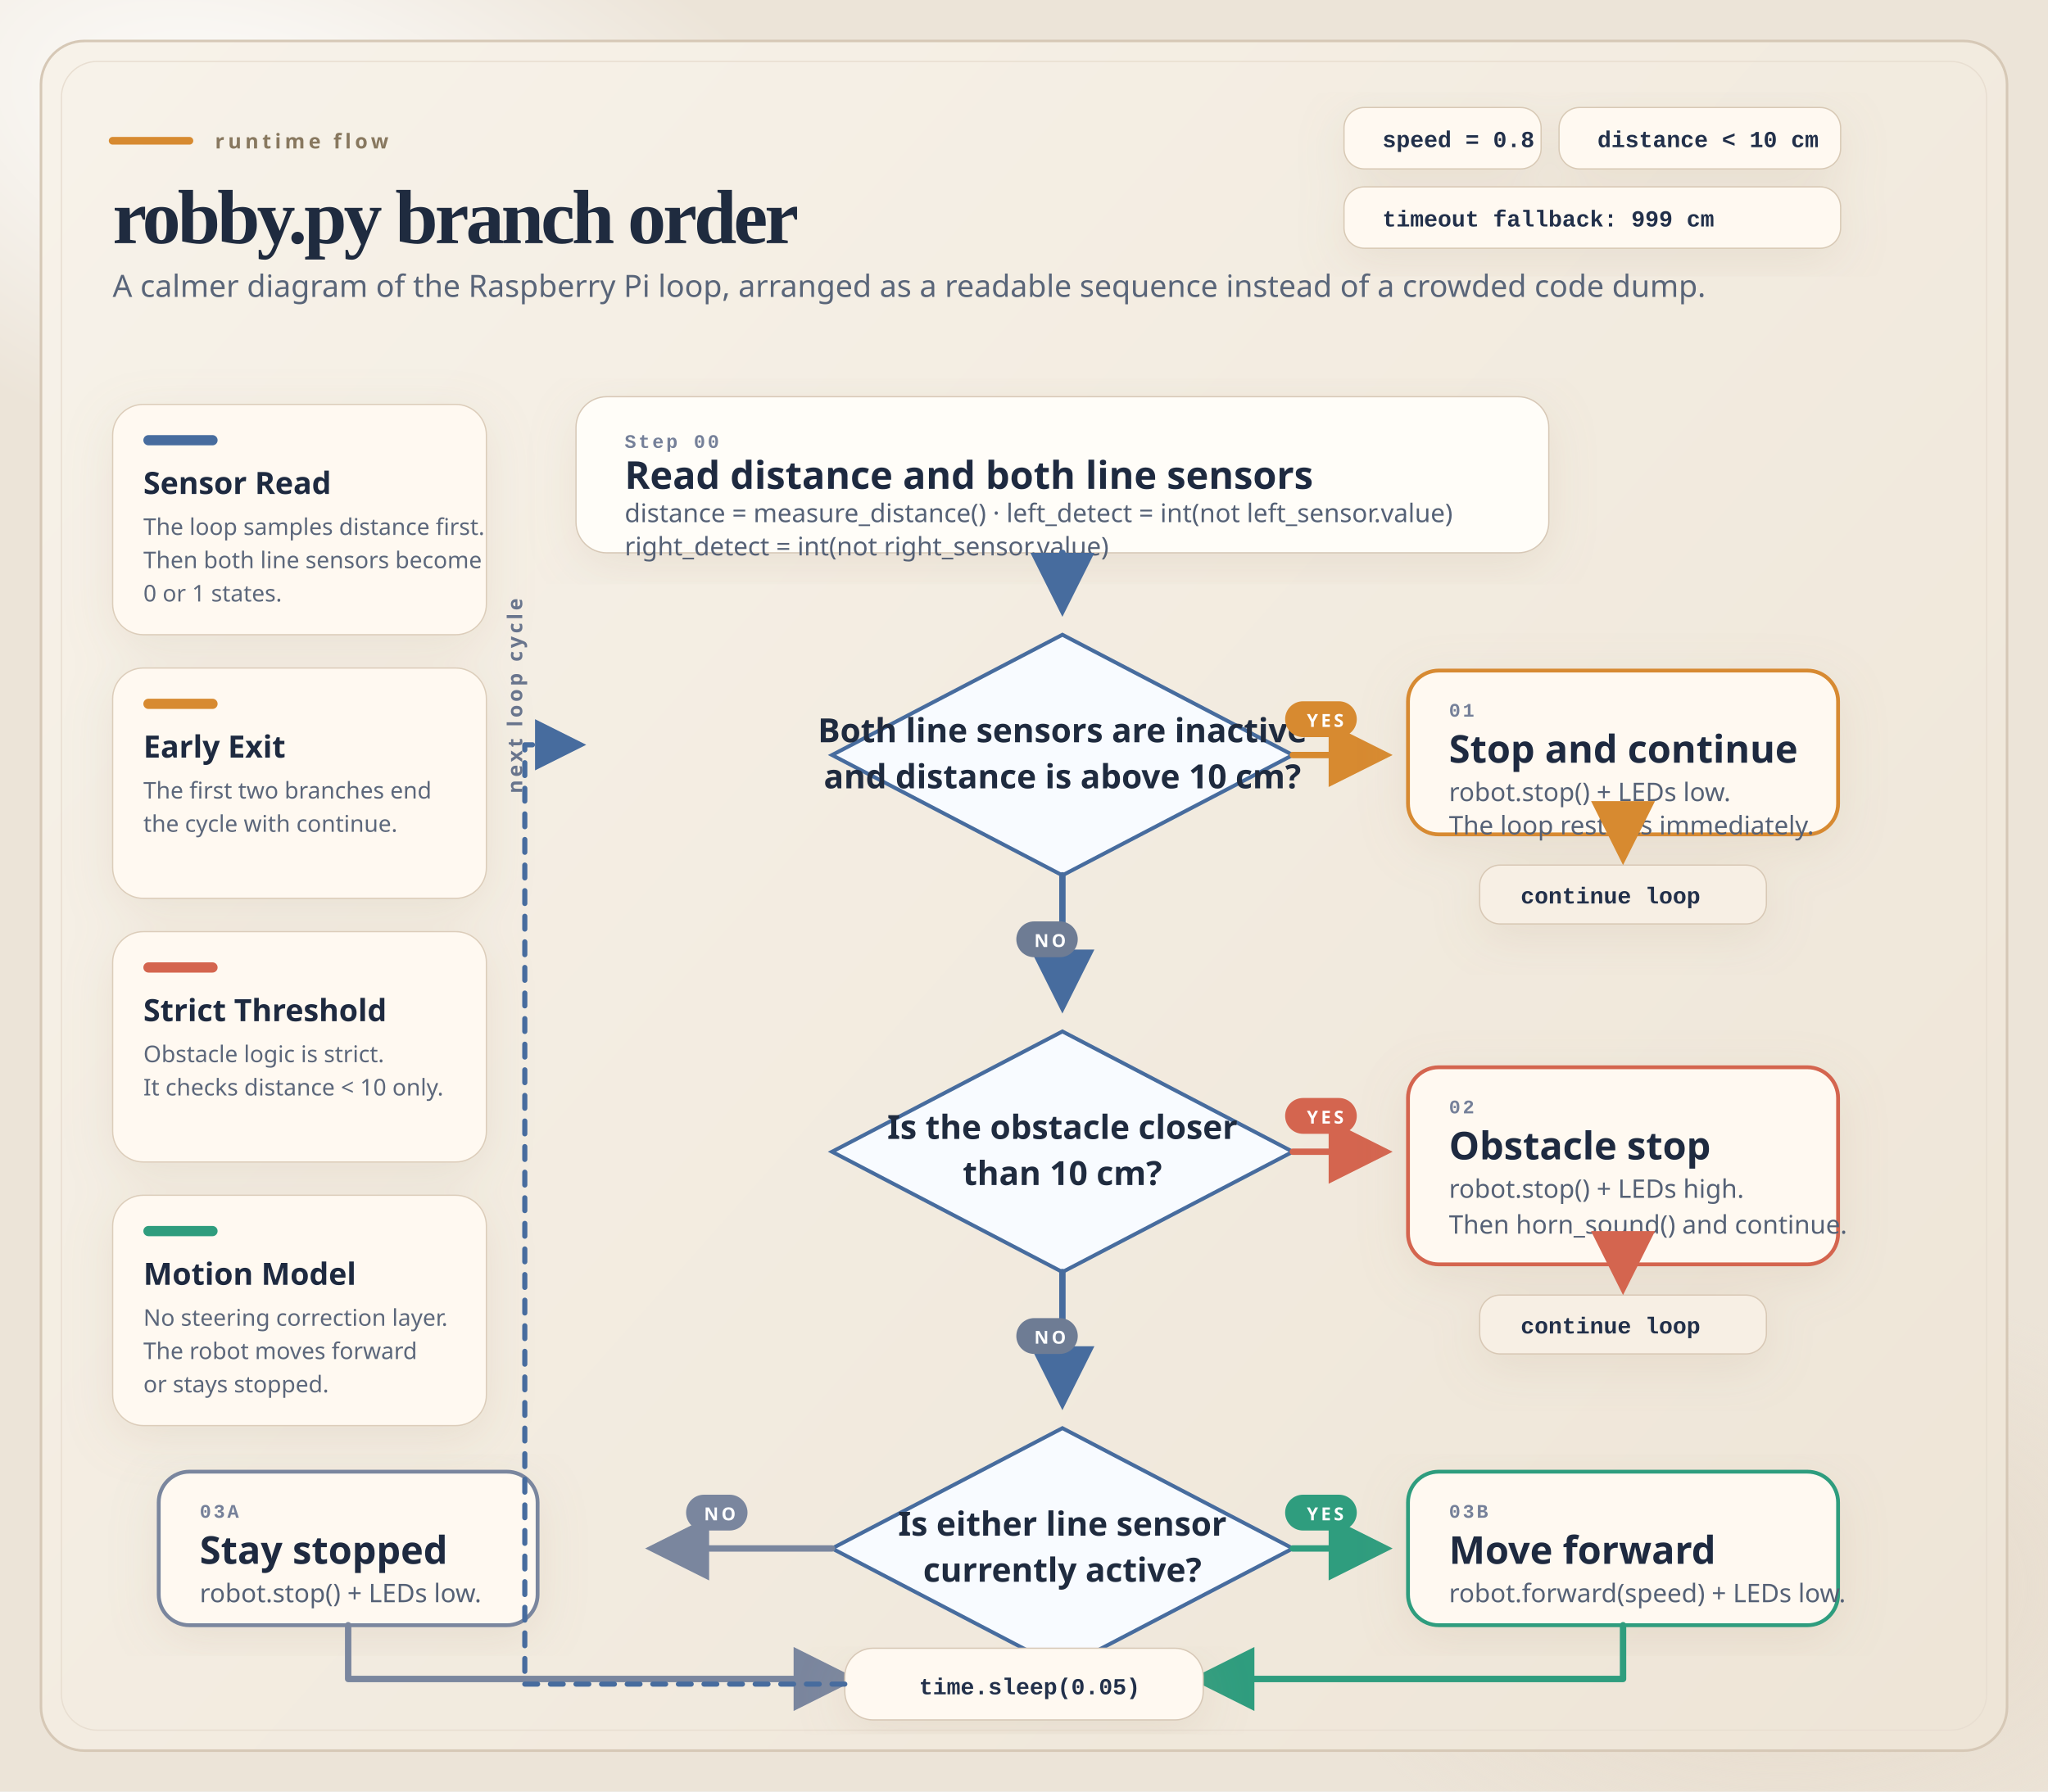
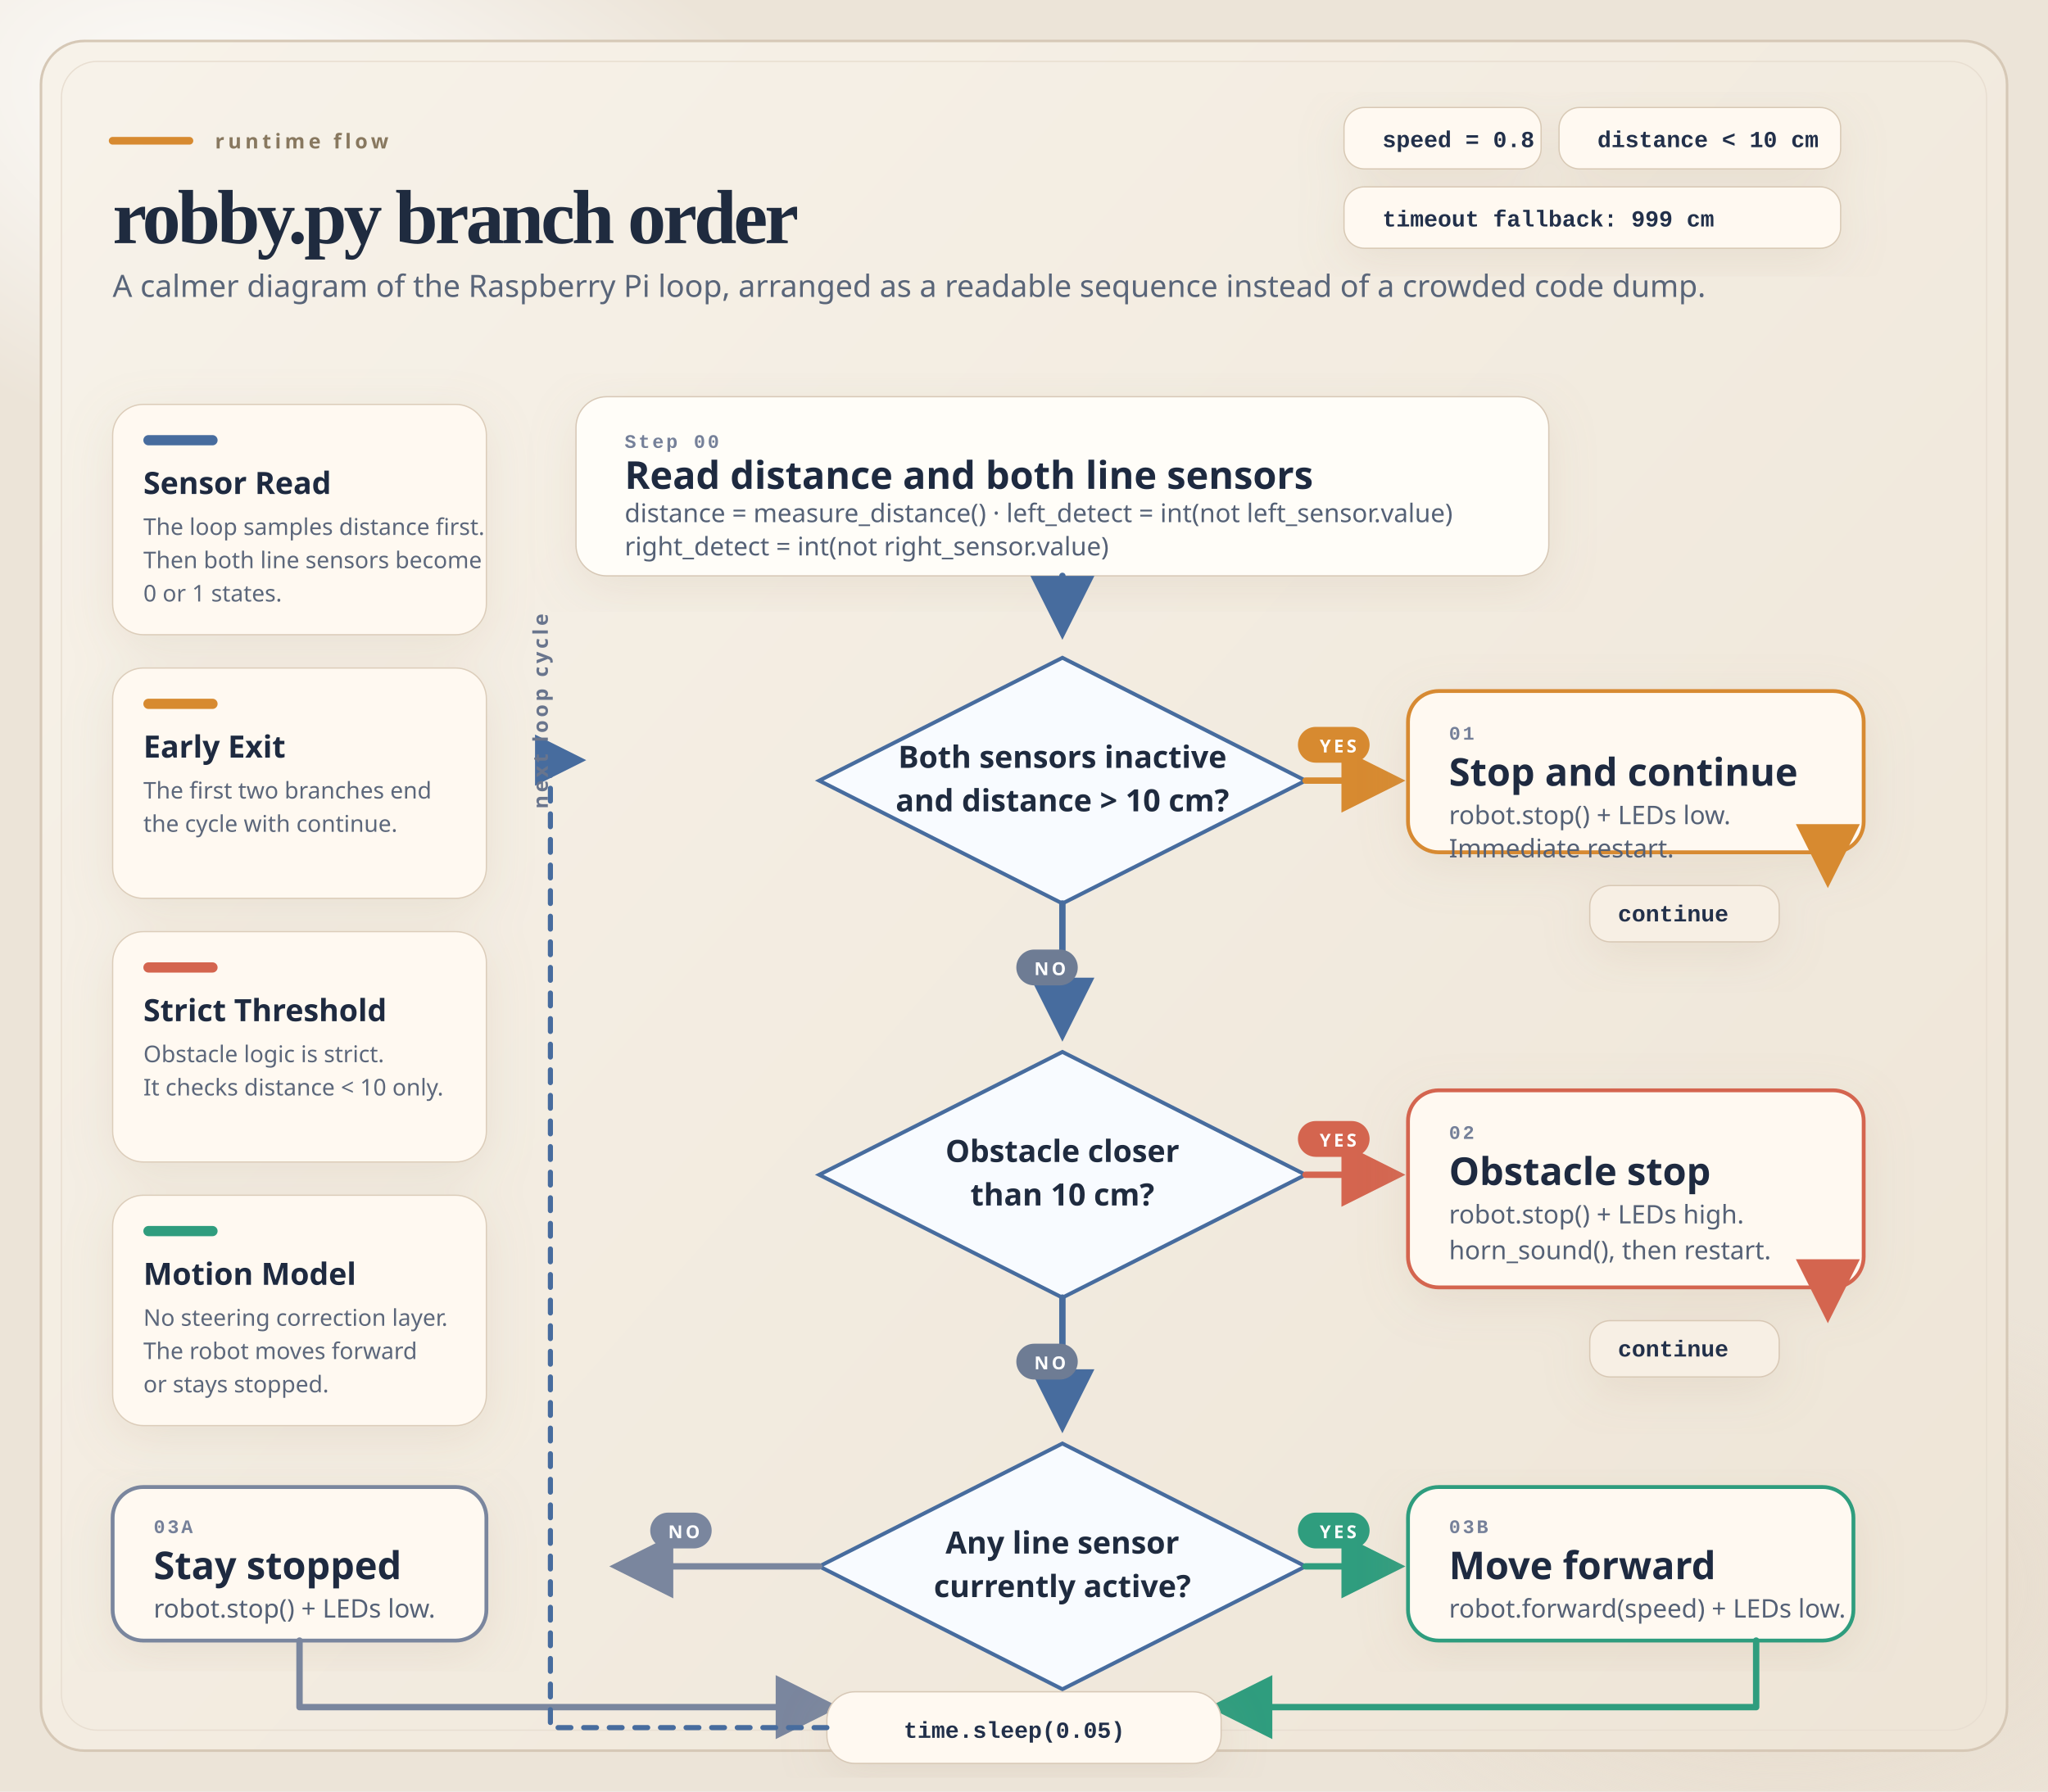
<svg xmlns="http://www.w3.org/2000/svg" width="1600" height="1400" viewBox="0 0 1600 1400" fill="none">
  <defs>
    <linearGradient id="paper" x1="64" y1="54" x2="1518" y2="1346" gradientUnits="userSpaceOnUse">
      <stop stop-color="#F7F2E9" />
      <stop offset="1" stop-color="#EEE5D7" />
    </linearGradient>
    <radialGradient id="washA" cx="0" cy="0" r="1" gradientUnits="userSpaceOnUse" gradientTransform="translate(220 120) rotate(21) scale(520 260)">
      <stop stop-color="#FFFFFF" />
      <stop offset="1" stop-color="#FFFFFF" stop-opacity="0" />
    </radialGradient>
    <radialGradient id="washB" cx="0" cy="0" r="1" gradientUnits="userSpaceOnUse" gradientTransform="translate(1390 1240) rotate(180) scale(380 240)">
      <stop stop-color="#E6DACA" />
      <stop offset="1" stop-color="#E6DACA" stop-opacity="0" />
    </radialGradient>
    <filter id="cardShadow" x="-20%" y="-20%" width="140%" height="140%" color-interpolation-filters="sRGB">
      <feDropShadow dx="0" dy="10" stdDeviation="18" flood-color="#BCA98F" flood-opacity="0.18" />
    </filter>
    <marker id="arrowNavy" viewBox="0 0 10 10" refX="8" refY="5" markerWidth="10" markerHeight="10" orient="auto-start-reverse">
      <path d="M0 0L10 5L0 10V0Z" fill="#476C9E" />
    </marker>
    <marker id="arrowAmber" viewBox="0 0 10 10" refX="8" refY="5" markerWidth="10" markerHeight="10" orient="auto-start-reverse">
      <path d="M0 0L10 5L0 10V0Z" fill="#D78A30" />
    </marker>
    <marker id="arrowCoral" viewBox="0 0 10 10" refX="8" refY="5" markerWidth="10" markerHeight="10" orient="auto-start-reverse">
      <path d="M0 0L10 5L0 10V0Z" fill="#D4654F" />
    </marker>
    <marker id="arrowMint" viewBox="0 0 10 10" refX="8" refY="5" markerWidth="10" markerHeight="10" orient="auto-start-reverse">
      <path d="M0 0L10 5L0 10V0Z" fill="#2F9D7E" />
    </marker>
    <marker id="arrowSlate" viewBox="0 0 10 10" refX="8" refY="5" markerWidth="10" markerHeight="10" orient="auto-start-reverse">
      <path d="M0 0L10 5L0 10V0Z" fill="#7A869E" />
    </marker>
    <style>
      .eyebrow { fill: #88785F; font-family: "Trebuchet MS", "Segoe UI", sans-serif; font-size: 16px; font-weight: 700; letter-spacing: 0.18em; text-transform: uppercase; }
      .title { fill: #1F2B3F; font-family: Georgia, "Times New Roman", serif; font-size: 60px; font-weight: 700; letter-spacing: -0.04em; }
      .subtitle { fill: #596579; font-family: "Trebuchet MS", "Segoe UI", sans-serif; font-size: 24px; }
      .label { fill: #758099; font-family: "Courier New", monospace; font-size: 15px; font-weight: 700; letter-spacing: 0.12em; }
      .cardTitle { fill: #1E2A40; font-family: "Trebuchet MS", "Segoe UI", sans-serif; font-size: 30px; font-weight: 700; }
      .cardBody { fill: #556176; font-family: "Trebuchet MS", "Segoe UI", sans-serif; font-size: 20px; }
      .sideTitle { fill: #1E2A40; font-family: "Trebuchet MS", "Segoe UI", sans-serif; font-size: 24px; font-weight: 700; }
      .sideBody { fill: #5C677B; font-family: "Trebuchet MS", "Segoe UI", sans-serif; font-size: 18px; }
-       .diamondText { fill: #1F2B3F; font-family: "Trebuchet MS", "Segoe UI", sans-serif; font-size: 26px; font-weight: 700; text-anchor: middle; }
+       .diamondText { fill: #1F2B3F; font-family: "Trebuchet MS", "Segoe UI", sans-serif; font-size: 24px; font-weight: 700; text-anchor: middle; }
      .chipText { fill: #22304A; font-family: "Courier New", monospace; font-size: 18px; font-weight: 700; }
      .branch { fill: #FFFFFF; font-family: "Trebuchet MS", "Segoe UI", sans-serif; font-size: 14px; font-weight: 700; letter-spacing: 0.16em; text-transform: uppercase; }
      .loopText { fill: #69758D; font-family: "Trebuchet MS", "Segoe UI", sans-serif; font-size: 16px; font-weight: 700; letter-spacing: 0.15em; text-transform: uppercase; }
    </style>
  </defs>
  <rect width="1600" height="1400" fill="#ECE4D8" />
  <rect width="1600" height="1400" fill="url(#washA)" />
  <rect width="1600" height="1400" fill="url(#washB)" />
  <rect x="32" y="32" width="1536" height="1336" rx="34" fill="url(#paper)" stroke="#D6C8B6" stroke-width="2" />
  <rect x="48" y="48" width="1504" height="1304" rx="28" stroke="#E8DED1" />
  <path d="M88 110H148" stroke="#D78A30" stroke-width="6" stroke-linecap="round" />
  <text x="168" y="116" class="eyebrow">runtime flow</text>
  <text x="88" y="190" class="title">robby.py branch order</text>
  <text x="88" y="232" class="subtitle">A calmer diagram of the Raspberry Pi loop, arranged as a readable sequence instead of a crowded code dump.</text>
  <g filter="url(#cardShadow)">
    <rect x="1050" y="84" width="154" height="48" rx="16" fill="#FFF9F1" stroke="#D8C9B5" />
    <rect x="1218" y="84" width="220" height="48" rx="16" fill="#FFF9F1" stroke="#D8C9B5" />
    <rect x="1050" y="146" width="388" height="48" rx="16" fill="#FFF9F1" stroke="#D8C9B5" />
  </g>
  <text x="1080" y="115" class="chipText">speed = 0.8</text>
  <text x="1248" y="115" class="chipText">distance &lt; 10 cm</text>
  <text x="1080" y="177" class="chipText">timeout fallback: 999 cm</text>
  <g filter="url(#cardShadow)">
    <rect x="88" y="316" width="292" height="180" rx="24" fill="#FFF9F1" stroke="#DCCDBA" />
    <rect x="88" y="522" width="292" height="180" rx="24" fill="#FFF9F1" stroke="#DCCDBA" />
    <rect x="88" y="728" width="292" height="180" rx="24" fill="#FFF9F1" stroke="#DCCDBA" />
    <rect x="88" y="934" width="292" height="180" rx="24" fill="#FFF9F1" stroke="#DCCDBA" />
  </g>
  <rect x="112" y="340" width="58" height="8" rx="4" fill="#476C9E" />
  <text x="112" y="386" class="sideTitle">Sensor Read</text>
  <text x="112" y="418" class="sideBody">The loop samples distance first.</text>
  <text x="112" y="444" class="sideBody">Then both line sensors become</text>
  <text x="112" y="470" class="sideBody">0 or 1 states.</text>
  <rect x="112" y="546" width="58" height="8" rx="4" fill="#D78A30" />
  <text x="112" y="592" class="sideTitle">Early Exit</text>
  <text x="112" y="624" class="sideBody">The first two branches end</text>
  <text x="112" y="650" class="sideBody">the cycle with continue.</text>
  <rect x="112" y="752" width="58" height="8" rx="4" fill="#D4654F" />
  <text x="112" y="798" class="sideTitle">Strict Threshold</text>
  <text x="112" y="830" class="sideBody">Obstacle logic is strict.</text>
  <text x="112" y="856" class="sideBody">It checks distance &lt; 10 only.</text>
  <rect x="112" y="958" width="58" height="8" rx="4" fill="#2F9D7E" />
  <text x="112" y="1004" class="sideTitle">Motion Model</text>
  <text x="112" y="1036" class="sideBody">No steering correction layer.</text>
  <text x="112" y="1062" class="sideBody">The robot moves forward</text>
  <text x="112" y="1088" class="sideBody">or stays stopped.</text>
  <g filter="url(#cardShadow)">
-     <rect x="450" y="310" width="760" height="122" rx="24" fill="#FFFDF8" stroke="#D7C8B6" />
+     <rect x="450" y="310" width="760" height="140" rx="24" fill="#FFFDF8" stroke="#D7C8B6" />
  </g>
  <text x="488" y="350" class="label">Step 00</text>
  <text x="488" y="382" class="cardTitle">Read distance and both line sensors</text>
  <text x="488" y="408" class="cardBody">distance = measure_distance() · left_detect = int(not left_sensor.value)</text>
  <text x="488" y="434" class="cardBody">right_detect = int(not right_sensor.value)</text>
-   <path d="M830 432V472" stroke="#476C9E" stroke-width="5" stroke-linecap="round" marker-end="url(#arrowNavy)" />
-   <polygon points="830,496 1010,590 830,684 650,590" fill="#F8FBFF" stroke="#476C9E" stroke-width="3" />
-   <text x="830" y="580" class="diamondText">Both line sensors are inactive</text>
-   <text x="830" y="616" class="diamondText">and distance is above 10 cm?</text>
-   <path d="M1010 590H1078" stroke="#D78A30" stroke-width="5" stroke-linecap="round" marker-end="url(#arrowAmber)" />
-   <rect x="1004" y="548" width="56" height="28" rx="14" fill="#D78A30" />
-   <text x="1021" y="568" class="branch">YES</text>
+   <path d="M830 450V490" stroke="#476C9E" stroke-width="5" stroke-linecap="round" marker-end="url(#arrowNavy)" />
+   <polygon points="830,514 1020,610 830,706 640,610" fill="#F8FBFF" stroke="#476C9E" stroke-width="3" />
+   <text x="830" y="600" class="diamondText">Both sensors inactive</text>
+   <text x="830" y="634" class="diamondText">and distance &gt; 10 cm?</text>
+   <path d="M1020 610H1088" stroke="#D78A30" stroke-width="5" stroke-linecap="round" marker-end="url(#arrowAmber)" />
+   <rect x="1014" y="568" width="56" height="28" rx="14" fill="#D78A30" />
+   <text x="1031" y="588" class="branch">YES</text>
  <g filter="url(#cardShadow)">
-     <rect x="1100" y="524" width="336" height="128" rx="24" fill="#FFF9F1" stroke="#D78A30" stroke-width="3" />
-     <rect x="1156" y="676" width="224" height="46" rx="16" fill="#F7EFE4" stroke="#D8C8B5" />
+     <rect x="1100" y="540" width="356" height="126" rx="24" fill="#FFF9F1" stroke="#D78A30" stroke-width="3" />
+     <rect x="1242" y="692" width="148" height="44" rx="16" fill="#F7EFE4" stroke="#D8C8B5" />
  </g>
-   <text x="1132" y="560" class="label">01</text>
-   <text x="1132" y="596" class="cardTitle">Stop and continue</text>
-   <text x="1132" y="626" class="cardBody">robot.stop() + LEDs low.</text>
-   <text x="1132" y="652" class="cardBody">The loop restarts immediately.</text>
-   <text x="1188" y="706" class="chipText">continue loop</text>
-   <path d="M1268 652V666" stroke="#D78A30" stroke-width="5" stroke-linecap="round" marker-end="url(#arrowAmber)" />
-   <path d="M830 684V782" stroke="#476C9E" stroke-width="5" stroke-linecap="round" marker-end="url(#arrowNavy)" />
-   <rect x="794" y="720" width="48" height="28" rx="14" fill="#6E7C94" />
-   <text x="808" y="740" class="branch">NO</text>
-   <polygon points="830,806 1010,900 830,994 650,900" fill="#F8FBFF" stroke="#476C9E" stroke-width="3" />
-   <text x="830" y="890" class="diamondText">Is the obstacle closer</text>
-   <text x="830" y="926" class="diamondText">than 10 cm?</text>
-   <path d="M1010 900H1078" stroke="#D4654F" stroke-width="5" stroke-linecap="round" marker-end="url(#arrowCoral)" />
-   <rect x="1004" y="858" width="56" height="28" rx="14" fill="#D4654F" />
-   <text x="1021" y="878" class="branch">YES</text>
+   <text x="1132" y="578" class="label">01</text>
+   <text x="1132" y="614" class="cardTitle">Stop and continue</text>
+   <text x="1132" y="644" class="cardBody">robot.stop() + LEDs low.</text>
+   <text x="1132" y="670" class="cardBody">Immediate restart.</text>
+   <text x="1264" y="720" class="chipText">continue</text>
+   <path d="M1428 666V684" stroke="#D78A30" stroke-width="5" stroke-linecap="round" marker-end="url(#arrowAmber)" />
+   <path d="M830 706V804" stroke="#476C9E" stroke-width="5" stroke-linecap="round" marker-end="url(#arrowNavy)" />
+   <rect x="794" y="742" width="48" height="28" rx="14" fill="#6E7C94" />
+   <text x="808" y="762" class="branch">NO</text>
+   <polygon points="830,822 1020,918 830,1014 640,918" fill="#F8FBFF" stroke="#476C9E" stroke-width="3" />
+   <text x="830" y="908" class="diamondText">Obstacle closer</text>
+   <text x="830" y="942" class="diamondText">than 10 cm?</text>
+   <path d="M1020 918H1088" stroke="#D4654F" stroke-width="5" stroke-linecap="round" marker-end="url(#arrowCoral)" />
+   <rect x="1014" y="876" width="56" height="28" rx="14" fill="#D4654F" />
+   <text x="1031" y="896" class="branch">YES</text>
  <g filter="url(#cardShadow)">
-     <rect x="1100" y="834" width="336" height="154" rx="24" fill="#FFF9F1" stroke="#D4654F" stroke-width="3" />
-     <rect x="1156" y="1012" width="224" height="46" rx="16" fill="#F7EFE4" stroke="#D8C8B5" />
+     <rect x="1100" y="852" width="356" height="154" rx="24" fill="#FFF9F1" stroke="#D4654F" stroke-width="3" />
+     <rect x="1242" y="1032" width="148" height="44" rx="16" fill="#F7EFE4" stroke="#D8C8B5" />
  </g>
-   <text x="1132" y="870" class="label">02</text>
-   <text x="1132" y="906" class="cardTitle">Obstacle stop</text>
-   <text x="1132" y="936" class="cardBody">robot.stop() + LEDs high.</text>
-   <text x="1132" y="964" class="cardBody">Then horn_sound() and continue.</text>
-   <text x="1188" y="1042" class="chipText">continue loop</text>
-   <path d="M1268 988V1002" stroke="#D4654F" stroke-width="5" stroke-linecap="round" marker-end="url(#arrowCoral)" />
-   <path d="M830 994V1092" stroke="#476C9E" stroke-width="5" stroke-linecap="round" marker-end="url(#arrowNavy)" />
-   <rect x="794" y="1030" width="48" height="28" rx="14" fill="#6E7C94" />
-   <text x="808" y="1050" class="branch">NO</text>
-   <polygon points="830,1116 1010,1210 830,1304 650,1210" fill="#F8FBFF" stroke="#476C9E" stroke-width="3" />
-   <text x="830" y="1200" class="diamondText">Is either line sensor</text>
-   <text x="830" y="1236" class="diamondText">currently active?</text>
-   <path d="M1010 1210H1078" stroke="#2F9D7E" stroke-width="5" stroke-linecap="round" marker-end="url(#arrowMint)" />
-   <rect x="1004" y="1168" width="56" height="28" rx="14" fill="#2F9D7E" />
-   <text x="1021" y="1188" class="branch">YES</text>
-   <path d="M650 1210H514" stroke="#7A869E" stroke-width="5" stroke-linecap="round" marker-end="url(#arrowSlate)" />
-   <rect x="536" y="1168" width="48" height="28" rx="14" fill="#7A869E" />
-   <text x="550" y="1188" class="branch">NO</text>
+   <text x="1132" y="890" class="label">02</text>
+   <text x="1132" y="926" class="cardTitle">Obstacle stop</text>
+   <text x="1132" y="956" class="cardBody">robot.stop() + LEDs high.</text>
+   <text x="1132" y="984" class="cardBody">horn_sound(), then restart.</text>
+   <text x="1264" y="1060" class="chipText">continue</text>
+   <path d="M1428 1006V1024" stroke="#D4654F" stroke-width="5" stroke-linecap="round" marker-end="url(#arrowCoral)" />
+   <path d="M830 1014V1110" stroke="#476C9E" stroke-width="5" stroke-linecap="round" marker-end="url(#arrowNavy)" />
+   <rect x="794" y="1050" width="48" height="28" rx="14" fill="#6E7C94" />
+   <text x="808" y="1070" class="branch">NO</text>
+   <polygon points="830,1128 1020,1224 830,1320 640,1224" fill="#F8FBFF" stroke="#476C9E" stroke-width="3" />
+   <text x="830" y="1214" class="diamondText">Any line sensor</text>
+   <text x="830" y="1248" class="diamondText">currently active?</text>
+   <path d="M1020 1224H1088" stroke="#2F9D7E" stroke-width="5" stroke-linecap="round" marker-end="url(#arrowMint)" />
+   <rect x="1014" y="1182" width="56" height="28" rx="14" fill="#2F9D7E" />
+   <text x="1031" y="1202" class="branch">YES</text>
+   <path d="M640 1224H486" stroke="#7A869E" stroke-width="5" stroke-linecap="round" marker-end="url(#arrowSlate)" />
+   <rect x="508" y="1182" width="48" height="28" rx="14" fill="#7A869E" />
+   <text x="522" y="1202" class="branch">NO</text>
  <g filter="url(#cardShadow)">
-     <rect x="124" y="1150" width="296" height="120" rx="24" fill="#FFF9F1" stroke="#7A869E" stroke-width="3" />
+     <rect x="88" y="1162" width="292" height="120" rx="24" fill="#FFF9F1" stroke="#7A869E" stroke-width="3" />
  </g>
-   <text x="156" y="1186" class="label">03A</text>
-   <text x="156" y="1222" class="cardTitle">Stay stopped</text>
-   <text x="156" y="1252" class="cardBody">robot.stop() + LEDs low.</text>
+   <text x="120" y="1198" class="label">03A</text>
+   <text x="120" y="1234" class="cardTitle">Stay stopped</text>
+   <text x="120" y="1264" class="cardBody">robot.stop() + LEDs low.</text>
  <g filter="url(#cardShadow)">
-     <rect x="1100" y="1150" width="336" height="120" rx="24" fill="#FFF9F1" stroke="#2F9D7E" stroke-width="3" />
+     <rect x="1100" y="1162" width="348" height="120" rx="24" fill="#FFF9F1" stroke="#2F9D7E" stroke-width="3" />
  </g>
-   <text x="1132" y="1186" class="label">03B</text>
-   <text x="1132" y="1222" class="cardTitle">Move forward</text>
-   <text x="1132" y="1252" class="cardBody">robot.forward(speed) + LEDs low.</text>
-   <path d="M272 1270V1312H660" stroke="#7A869E" stroke-width="5" stroke-linecap="round" stroke-linejoin="round" marker-end="url(#arrowSlate)" />
-   <path d="M1268 1270V1312H940" stroke="#2F9D7E" stroke-width="5" stroke-linecap="round" stroke-linejoin="round" marker-end="url(#arrowMint)" />
+   <text x="1132" y="1198" class="label">03B</text>
+   <text x="1132" y="1234" class="cardTitle">Move forward</text>
+   <text x="1132" y="1264" class="cardBody">robot.forward(speed) + LEDs low.</text>
+   <path d="M234 1282V1334H646" stroke="#7A869E" stroke-width="5" stroke-linecap="round" stroke-linejoin="round" marker-end="url(#arrowSlate)" />
+   <path d="M1372 1282V1334H954" stroke="#2F9D7E" stroke-width="5" stroke-linecap="round" stroke-linejoin="round" marker-end="url(#arrowMint)" />
  <g filter="url(#cardShadow)">
-     <rect x="660" y="1288" width="280" height="56" rx="22" fill="#FFF9F1" stroke="#D7C8B6" />
+     <rect x="646" y="1322" width="308" height="56" rx="22" fill="#FFF9F1" stroke="#D7C8B6" />
  </g>
-   <text x="718" y="1324" class="chipText">time.sleep(0.05)</text>
-   <path d="M660 1316H410V582H450" stroke="#476C9E" stroke-width="4" stroke-linecap="round" stroke-linejoin="round" stroke-dasharray="10 10" marker-end="url(#arrowNavy)" />
-   <text x="408" y="620" class="loopText" transform="rotate(-90 408 620)">next loop cycle</text>
+   <text x="706" y="1358" class="chipText">time.sleep(0.05)</text>
+   <path d="M646 1350H430V594H450" stroke="#476C9E" stroke-width="4" stroke-linecap="round" stroke-linejoin="round" stroke-dasharray="10 10" marker-end="url(#arrowNavy)" />
+   <text x="428" y="632" class="loopText" transform="rotate(-90 428 632)">next loop cycle</text>
</svg>
